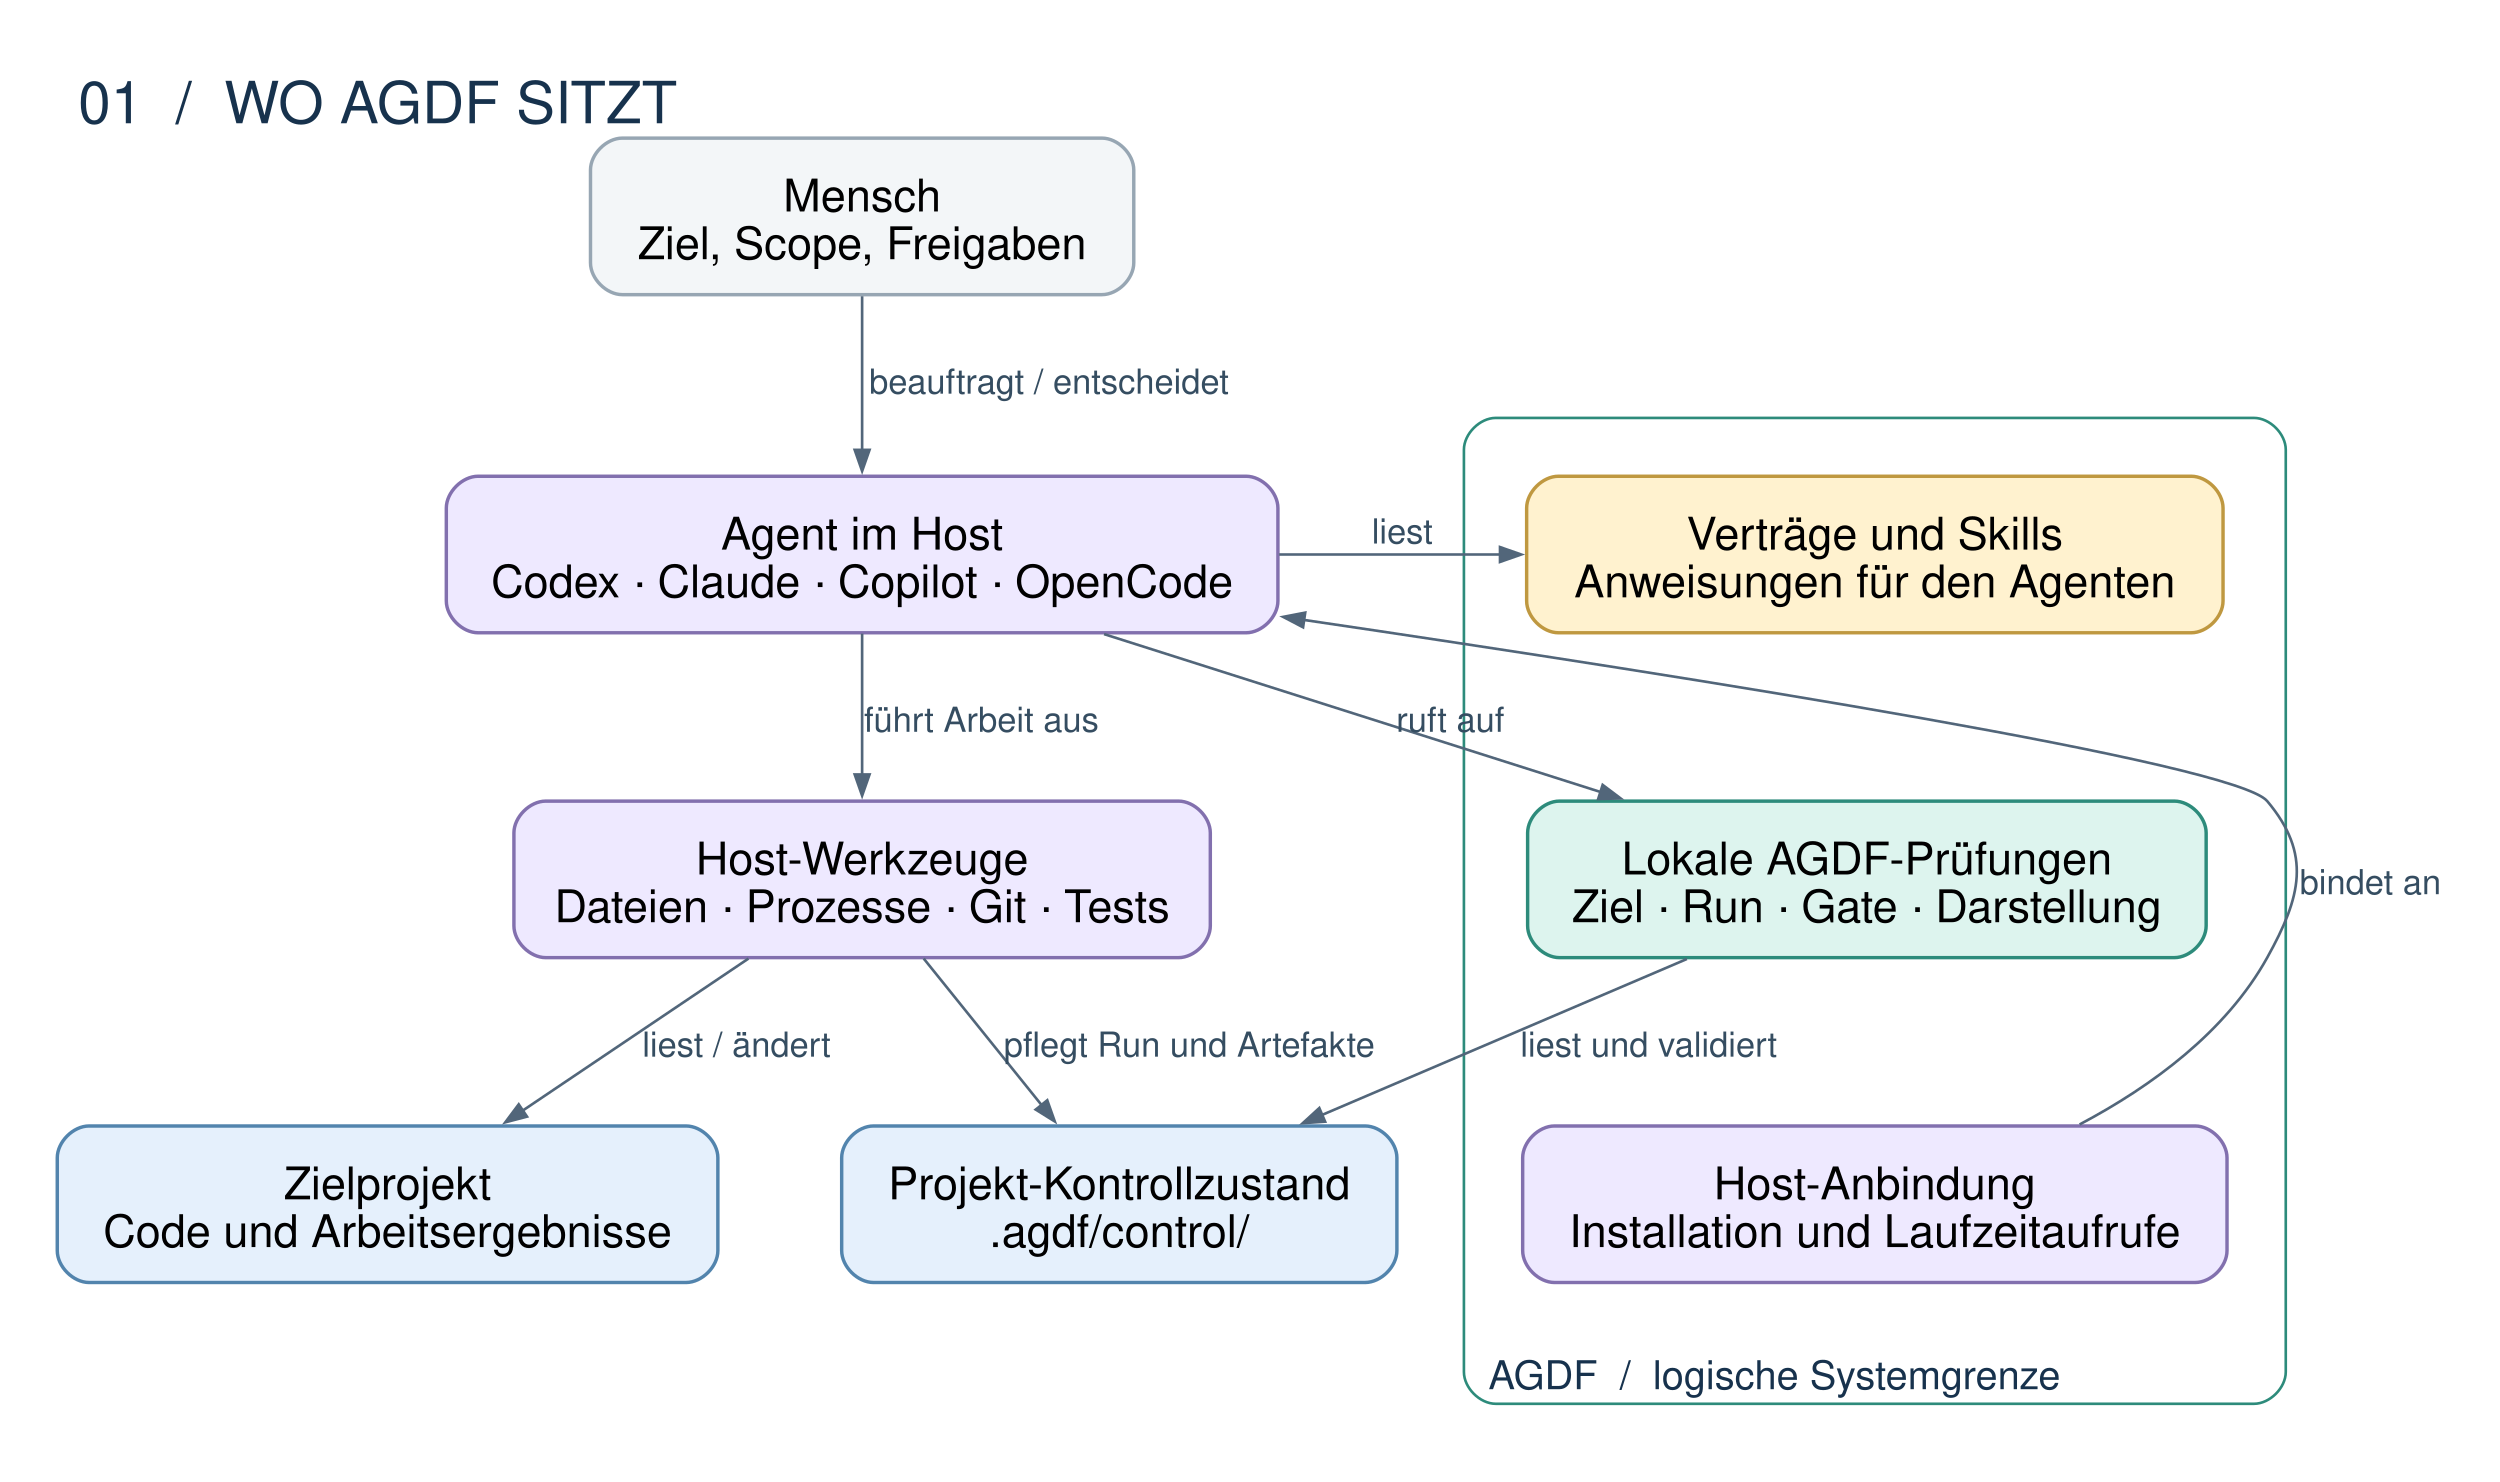
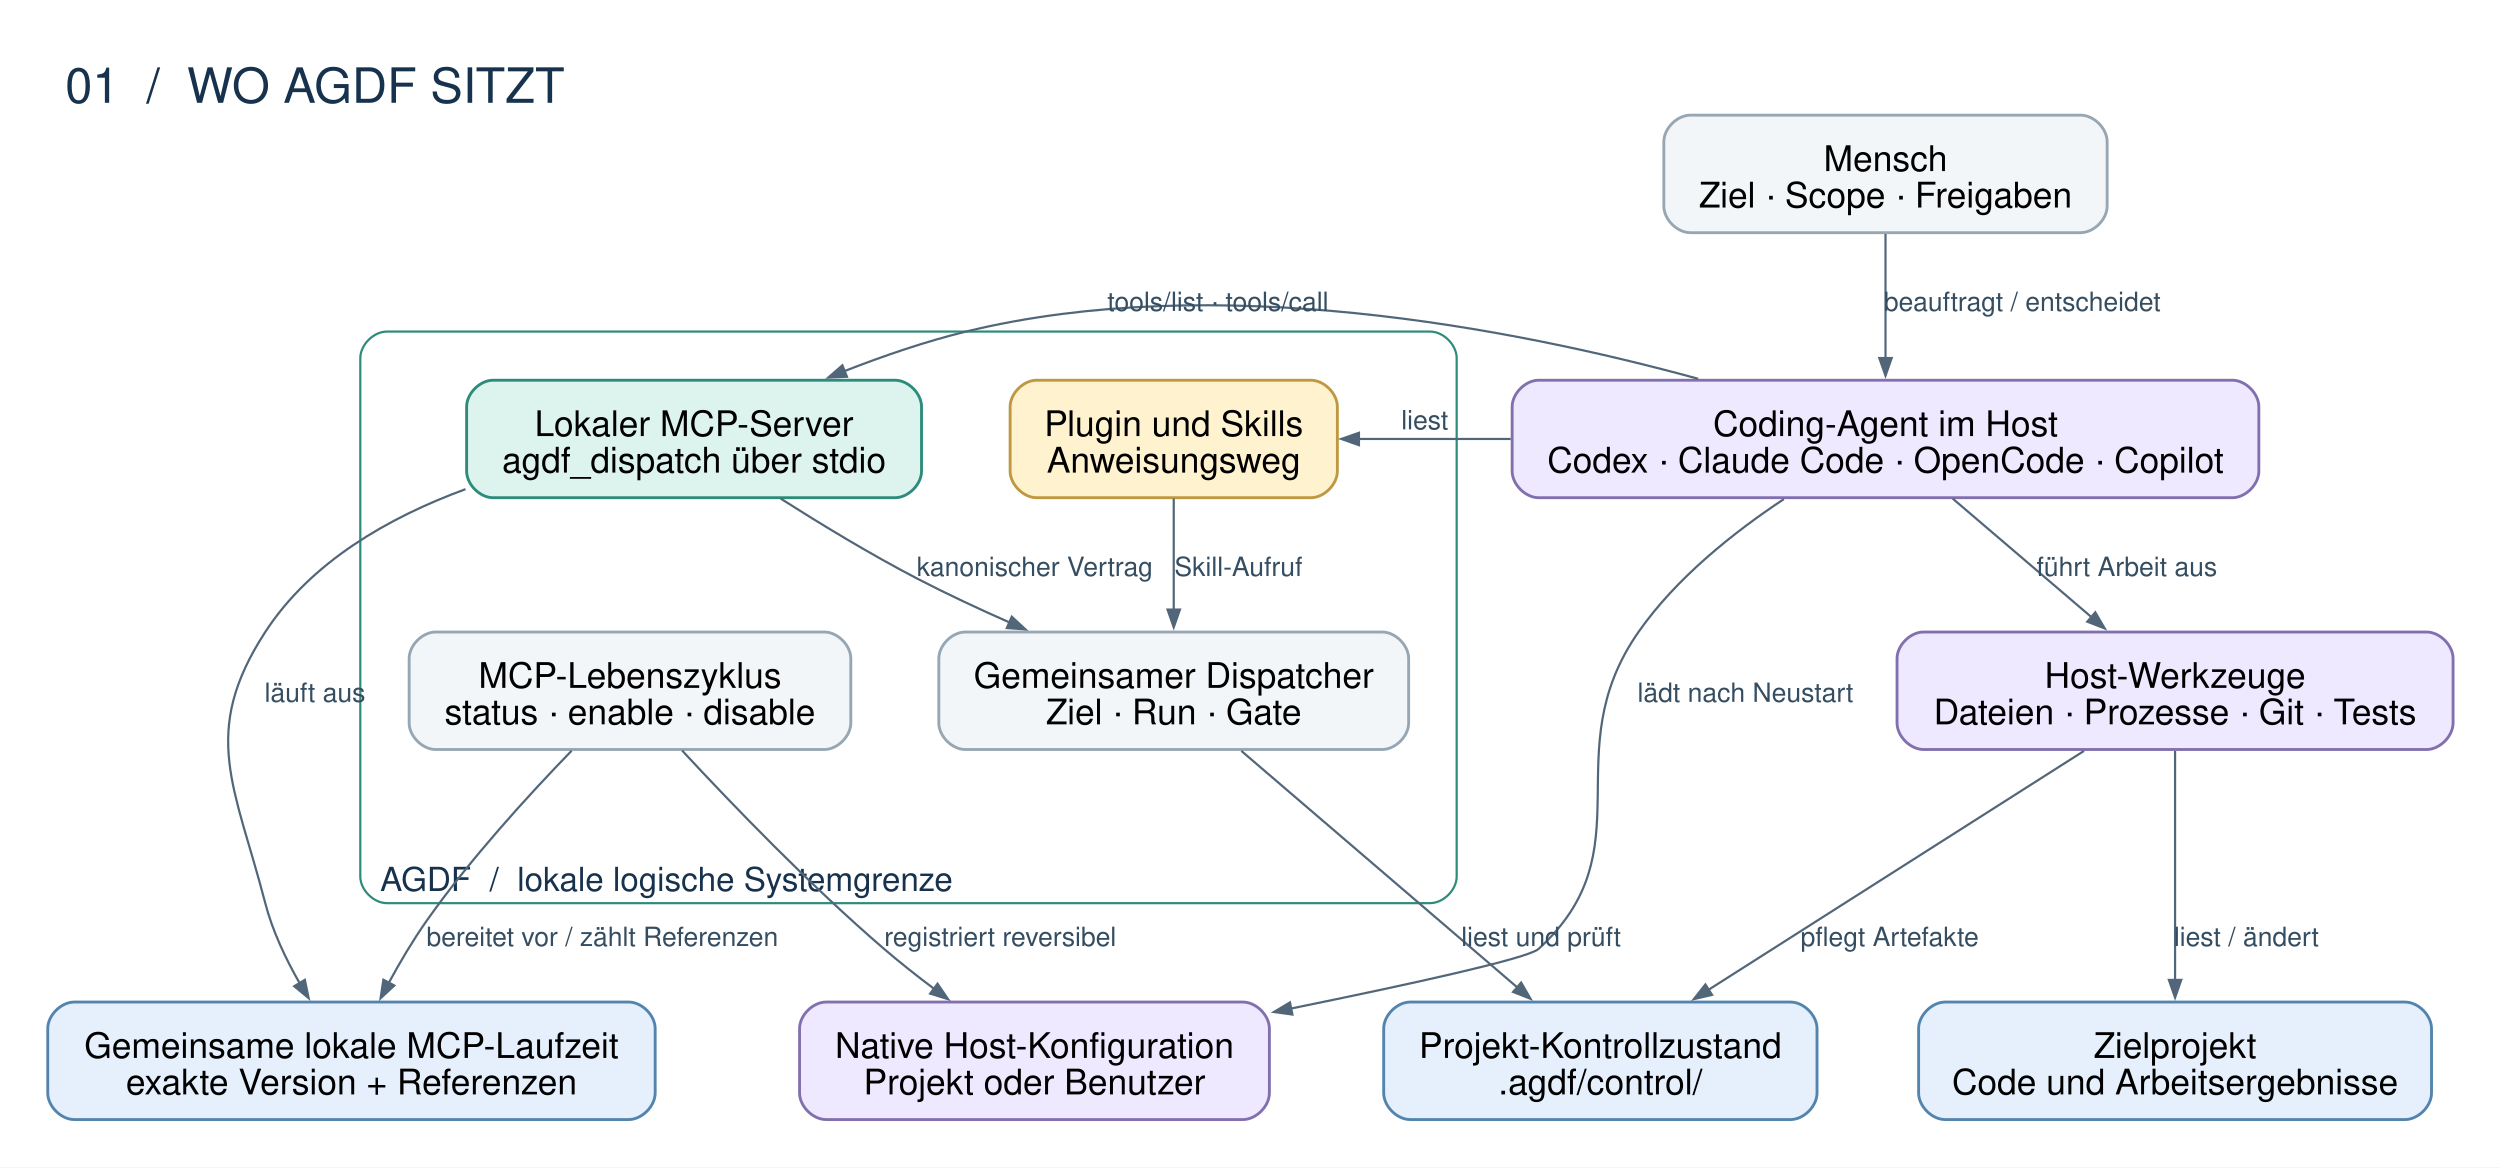
- <svg xmlns="http://www.w3.org/2000/svg" width="943pt" height="559pt" viewBox="0.00 0.00 943.00 559.00">
-   <g id="graph0" class="graph" transform="scale(1 1) rotate(0) translate(21.6 537.51)">
-     <polygon fill="white" stroke="none" points="-21.6,21.6 -21.6,-537.51 921.86,-537.51 921.86,21.6 -21.6,21.6" />
-     <text xml:space="preserve" text-anchor="middle" x="120.88" y="-491.01" font-family="Helvetica,sans-Serif" font-size="22.00" fill="#17324d">01  /  WO AGDF SITZT</text>
+ <svg xmlns="http://www.w3.org/2000/svg" width="1131pt" height="528pt" viewBox="0.00 0.00 1131.00 528.00">
+   <g id="graph0" class="graph" transform="scale(1 1) rotate(0) translate(21.6 506.49)">
+     <polygon fill="white" stroke="none" points="-21.6,21.6 -21.6,-506.49 1109.77,-506.49 1109.77,21.6 -21.6,21.6" />
+     <text xml:space="preserve" text-anchor="middle" x="120.88" y="-459.99" font-family="Helvetica,sans-Serif" font-size="22.00" fill="#17324d">01  /  WO AGDF SITZT</text>
    <g id="clust1" class="cluster">
-       <path fill="white" stroke="#2d8b7b" d="M542.59,-8C542.59,-8 828.59,-8 828.59,-8 834.59,-8 840.59,-14 840.59,-20 840.59,-20 840.59,-367.87 840.59,-367.87 840.59,-373.87 834.59,-379.87 828.59,-379.87 828.59,-379.87 542.59,-379.87 542.59,-379.87 536.59,-379.87 530.59,-373.87 530.59,-367.87 530.59,-367.87 530.59,-20 530.59,-20 530.59,-14 536.59,-8 542.59,-8" />
-       <text xml:space="preserve" text-anchor="middle" x="647.72" y="-13.5" font-family="Helvetica,sans-Serif" font-size="15.00" fill="#17324d">AGDF  /  logische Systemgrenze</text>
+       <path fill="white" stroke="#2d8b7b" d="M153.4,-97.91C153.4,-97.91 625.4,-97.91 625.4,-97.91 631.4,-97.91 637.4,-103.91 637.4,-109.91 637.4,-109.91 637.4,-344.48 637.4,-344.48 637.4,-350.48 631.4,-356.48 625.4,-356.48 625.4,-356.48 153.4,-356.48 153.4,-356.48 147.4,-356.48 141.4,-350.48 141.4,-344.48 141.4,-344.48 141.4,-109.91 141.4,-109.91 141.4,-103.91 147.4,-97.91 153.4,-97.91" />
+       <text xml:space="preserve" text-anchor="middle" x="279.9" y="-103.41" font-family="Helvetica,sans-Serif" font-size="15.00" fill="#17324d">AGDF  /  lokale logische Systemgrenze</text>
    </g>
    <g id="node1" class="node">
-       <path fill="#f3f6f8" stroke="#97a6b3" stroke-width="1.3" d="M394.06,-485.41C394.06,-485.41 213.13,-485.41 213.13,-485.41 207.13,-485.41 201.13,-479.41 201.13,-473.41 201.13,-473.41 201.13,-438.37 201.13,-438.37 201.13,-432.37 207.13,-426.37 213.13,-426.37 213.13,-426.37 394.06,-426.37 394.06,-426.37 400.06,-426.37 406.06,-432.37 406.06,-438.37 406.06,-438.37 406.06,-473.41 406.06,-473.41 406.06,-479.41 400.06,-485.41 394.06,-485.41" />
-       <text xml:space="preserve" text-anchor="middle" x="303.59" y="-457.74" font-family="Helvetica,sans-Serif" font-size="17.00">Mensch</text>
-       <text xml:space="preserve" text-anchor="middle" x="303.59" y="-439.74" font-family="Helvetica,sans-Serif" font-size="17.00">Ziel, Scope, Freigaben</text>
+       <path fill="#f3f6f8" stroke="#97a6b3" stroke-width="1.3" d="M919.67,-454.39C919.67,-454.39 743.12,-454.39 743.12,-454.39 737.12,-454.39 731.12,-448.39 731.12,-442.39 731.12,-442.39 731.12,-413.23 731.12,-413.23 731.12,-407.23 737.12,-401.23 743.12,-401.23 743.12,-401.23 919.67,-401.23 919.67,-401.23 925.67,-401.23 931.67,-407.23 931.67,-413.23 931.67,-413.23 931.67,-442.39 931.67,-442.39 931.67,-448.39 925.67,-454.39 919.67,-454.39" />
+       <text xml:space="preserve" text-anchor="middle" x="831.4" y="-429.11" font-family="Helvetica,sans-Serif" font-size="16.00">Mensch</text>
+       <text xml:space="preserve" text-anchor="middle" x="831.4" y="-412.61" font-family="Helvetica,sans-Serif" font-size="16.00">Ziel · Scope · Freigaben</text>
    </g>
    <g id="node2" class="node">
-       <path fill="#eee9ff" stroke="#8270ae" stroke-width="1.3" d="M448.43,-357.87C448.43,-357.87 158.75,-357.87 158.75,-357.87 152.75,-357.87 146.75,-351.87 146.75,-345.87 146.75,-345.87 146.75,-310.83 146.75,-310.83 146.75,-304.83 152.75,-298.83 158.75,-298.83 158.75,-298.83 448.43,-298.83 448.43,-298.83 454.43,-298.83 460.43,-304.83 460.43,-310.83 460.43,-310.83 460.43,-345.87 460.43,-345.87 460.43,-351.87 454.43,-357.87 448.43,-357.87" />
-       <text xml:space="preserve" text-anchor="middle" x="303.59" y="-330.2" font-family="Helvetica,sans-Serif" font-size="17.00">Agent im Host</text>
-       <text xml:space="preserve" text-anchor="middle" x="303.59" y="-312.2" font-family="Helvetica,sans-Serif" font-size="17.00">Codex · Claude · Copilot · OpenCode</text>
+       <path fill="#eee9ff" stroke="#8270ae" stroke-width="1.3" d="M988.3,-334.48C988.3,-334.48 674.5,-334.48 674.5,-334.48 668.5,-334.48 662.5,-328.48 662.5,-322.48 662.5,-322.48 662.5,-293.32 662.5,-293.32 662.5,-287.32 668.5,-281.32 674.5,-281.32 674.5,-281.32 988.3,-281.32 988.3,-281.32 994.3,-281.32 1000.3,-287.32 1000.3,-293.32 1000.3,-293.32 1000.3,-322.48 1000.3,-322.48 1000.3,-328.48 994.3,-334.48 988.3,-334.48" />
+       <text xml:space="preserve" text-anchor="middle" x="831.4" y="-309.2" font-family="Helvetica,sans-Serif" font-size="16.00">Coding-Agent im Host</text>
+       <text xml:space="preserve" text-anchor="middle" x="831.4" y="-292.7" font-family="Helvetica,sans-Serif" font-size="16.00">Codex · Claude Code · OpenCode · Copilot</text>
+     </g>
+     <g id="edge1" class="edge">
+       <path fill="none" stroke="#52667a" d="M831.4,-400.64C831.4,-384 831.4,-362.25 831.4,-344.11" />
+       <polygon fill="#52667a" stroke="#52667a" points="834.2,-344.51 831.4,-336.51 828.6,-344.51 834.2,-344.51" />
+       <text xml:space="preserve" text-anchor="middle" x="893.27" y="-365.83" font-family="Helvetica,sans-Serif" font-size="12.00" fill="#354d61">beauftragt / entscheidet</text>
+     </g>
+     <g id="node3" class="node">
+       <path fill="#fff2cf" stroke="#bf9840" stroke-width="1.3" d="M571.42,-334.48C571.42,-334.48 447.38,-334.48 447.38,-334.48 441.38,-334.48 435.38,-328.48 435.38,-322.48 435.38,-322.48 435.38,-293.32 435.38,-293.32 435.38,-287.32 441.38,-281.32 447.38,-281.32 447.38,-281.32 571.42,-281.32 571.42,-281.32 577.42,-281.32 583.42,-287.32 583.42,-293.32 583.42,-293.32 583.42,-322.48 583.42,-322.48 583.42,-328.48 577.42,-334.48 571.42,-334.48" />
+       <text xml:space="preserve" text-anchor="middle" x="509.4" y="-309.2" font-family="Helvetica,sans-Serif" font-size="16.00">Plugin und Skills</text>
+       <text xml:space="preserve" text-anchor="middle" x="509.4" y="-292.7" font-family="Helvetica,sans-Serif" font-size="16.00">Anweisungsweg</text>
+     </g>
+     <g id="edge2" class="edge">
+       <path fill="none" stroke="#52667a" d="M661.85,-307.9C637.93,-307.9 614.26,-307.9 592.97,-307.9" />
+       <polygon fill="#52667a" stroke="#52667a" points="593.19,-305.1 585.19,-307.9 593.19,-310.7 593.19,-305.1" />
+       <text xml:space="preserve" text-anchor="middle" x="622.96" y="-312.25" font-family="Helvetica,sans-Serif" font-size="12.00" fill="#354d61">liest</text>
+     </g>
+     <g id="node4" class="node">
+       <path fill="#ddf4ee" stroke="#2d8b7b" stroke-width="1.3" d="M383.3,-334.48C383.3,-334.48 201.5,-334.48 201.5,-334.48 195.5,-334.48 189.5,-328.48 189.5,-322.48 189.5,-322.48 189.5,-293.32 189.5,-293.32 189.5,-287.32 195.5,-281.32 201.5,-281.32 201.5,-281.32 383.3,-281.32 383.3,-281.32 389.3,-281.32 395.3,-287.32 395.3,-293.32 395.3,-293.32 395.3,-322.48 395.3,-322.48 395.3,-328.48 389.3,-334.48 383.3,-334.48" />
+       <text xml:space="preserve" text-anchor="middle" x="292.4" y="-309.2" font-family="Helvetica,sans-Serif" font-size="16.00">Lokaler MCP-Server</text>
+       <text xml:space="preserve" text-anchor="middle" x="292.4" y="-292.7" font-family="Helvetica,sans-Serif" font-size="16.00">agdf_dispatch über stdio</text>
    </g>
    <g id="edge3" class="edge">
-       <path fill="none" stroke="#52667a" d="M303.59,-425.77C303.59,-408.5 303.59,-386.41 303.59,-367.72" />
-       <polygon fill="#52667a" stroke="#52667a" points="306.39,-367.82 303.59,-359.82 300.79,-367.82 306.39,-367.82" />
-       <text xml:space="preserve" text-anchor="middle" x="374.09" y="-389.02" font-family="Helvetica,sans-Serif" font-size="13.00" fill="#354d61">beauftragt / entscheidet</text>
+       <path fill="none" stroke="#52667a" d="M746.66,-335.12C661.83,-358.35 528.07,-383.97 415.4,-356.48 397.09,-352.01 377.88,-345.42 360.23,-338.52" />
+       <polygon fill="#52667a" stroke="#52667a" points="361.57,-336.04 353.11,-335.68 359.5,-341.24 361.57,-336.04" />
+       <text xml:space="preserve" text-anchor="middle" x="529.4" y="-365.83" font-family="Helvetica,sans-Serif" font-size="12.00" fill="#354d61">tools/list · tools/call</text>
    </g>
-     <g id="node3" class="node">
-       <path fill="#fff2cf" stroke="#bf9840" stroke-width="1.3" d="M804.93,-357.87C804.93,-357.87 566.25,-357.87 566.25,-357.87 560.25,-357.87 554.25,-351.87 554.25,-345.87 554.25,-345.87 554.25,-310.83 554.25,-310.83 554.25,-304.83 560.25,-298.83 566.25,-298.83 566.25,-298.83 804.93,-298.83 804.93,-298.83 810.93,-298.83 816.93,-304.83 816.93,-310.83 816.93,-310.83 816.93,-345.87 816.93,-345.87 816.93,-351.87 810.93,-357.87 804.93,-357.87" />
-       <text xml:space="preserve" text-anchor="middle" x="685.59" y="-330.2" font-family="Helvetica,sans-Serif" font-size="17.00">Verträge und Skills</text>
-       <text xml:space="preserve" text-anchor="middle" x="685.59" y="-312.2" font-family="Helvetica,sans-Serif" font-size="17.00">Anweisungen für den Agenten</text>
+     <g id="node7" class="node">
+       <path fill="#eee9ff" stroke="#8270ae" stroke-width="1.3" d="M540.67,-53.16C540.67,-53.16 352.12,-53.16 352.12,-53.16 346.12,-53.16 340.12,-47.16 340.12,-41.16 340.12,-41.16 340.12,-12 340.12,-12 340.12,-6 346.12,0 352.12,0 352.12,0 540.67,0 540.67,0 546.67,0 552.67,-6 552.67,-12 552.67,-12 552.67,-41.16 552.67,-41.16 552.67,-47.16 546.67,-53.16 540.67,-53.16" />
+       <text xml:space="preserve" text-anchor="middle" x="446.4" y="-27.88" font-family="Helvetica,sans-Serif" font-size="16.00">Native Host-Konfiguration</text>
+       <text xml:space="preserve" text-anchor="middle" x="446.4" y="-11.38" font-family="Helvetica,sans-Serif" font-size="16.00">Projekt oder Benutzer</text>
+     </g>
+     <g id="edge12" class="edge">
+       <path fill="none" stroke="#52667a" d="M785.39,-280.68C762.74,-265.68 736.7,-245 719.65,-220.57 681.4,-165.76 723.77,-122.21 674.4,-77.16 669.77,-72.93 616.25,-61.19 562.23,-50.19" />
+       <polygon fill="#52667a" stroke="#52667a" points="563.09,-47.51 554.7,-48.67 561.98,-53 563.09,-47.51" />
+       <text xml:space="preserve" text-anchor="middle" x="768.02" y="-188.97" font-family="Helvetica,sans-Serif" font-size="12.00" fill="#354d61">lädt nach Neustart</text>
+     </g>
+     <g id="node9" class="node">
+       <path fill="#eee9ff" stroke="#8270ae" stroke-width="1.3" d="M1076.17,-220.57C1076.17,-220.57 848.62,-220.57 848.62,-220.57 842.62,-220.57 836.62,-214.57 836.62,-208.57 836.62,-208.57 836.62,-179.41 836.62,-179.41 836.62,-173.41 842.62,-167.41 848.62,-167.41 848.62,-167.41 1076.17,-167.41 1076.17,-167.41 1082.17,-167.41 1088.17,-173.41 1088.17,-179.41 1088.17,-179.41 1088.17,-208.57 1088.17,-208.57 1088.17,-214.57 1082.17,-220.57 1076.17,-220.57" />
+       <text xml:space="preserve" text-anchor="middle" x="962.4" y="-195.29" font-family="Helvetica,sans-Serif" font-size="16.00">Host-Werkzeuge</text>
+       <text xml:space="preserve" text-anchor="middle" x="962.4" y="-178.79" font-family="Helvetica,sans-Serif" font-size="16.00">Dateien · Prozesse · Git · Tests</text>
+     </g>
+     <g id="edge7" class="edge">
+       <path fill="none" stroke="#52667a" d="M861.78,-280.94C880.5,-264.96 904.64,-244.33 924.59,-227.29" />
+       <polygon fill="#52667a" stroke="#52667a" points="926.31,-229.5 930.58,-222.18 922.68,-225.24 926.31,-229.5" />
+       <text xml:space="preserve" text-anchor="middle" x="940.58" y="-245.92" font-family="Helvetica,sans-Serif" font-size="12.00" fill="#354d61">führt Arbeit aus</text>
+     </g>
+     <g id="node5" class="node">
+       <path fill="#f3f6f8" stroke="#97a6b3" stroke-width="1.3" d="M603.67,-220.57C603.67,-220.57 415.12,-220.57 415.12,-220.57 409.12,-220.57 403.12,-214.57 403.12,-208.57 403.12,-208.57 403.12,-179.41 403.12,-179.41 403.12,-173.41 409.12,-167.41 415.12,-167.41 415.12,-167.41 603.67,-167.41 603.67,-167.41 609.67,-167.41 615.67,-173.41 615.67,-179.41 615.67,-179.41 615.67,-208.57 615.67,-208.57 615.67,-214.57 609.67,-220.57 603.67,-220.57" />
+       <text xml:space="preserve" text-anchor="middle" x="509.4" y="-195.29" font-family="Helvetica,sans-Serif" font-size="16.00">Gemeinsamer Dispatcher</text>
+       <text xml:space="preserve" text-anchor="middle" x="509.4" y="-178.79" font-family="Helvetica,sans-Serif" font-size="16.00">Ziel · Run · Gate</text>
    </g>
    <g id="edge4" class="edge">
-       <path fill="none" stroke="#52667a" d="M460.89,-328.35C488.61,-328.35 517.3,-328.35 544.54,-328.35" />
-       <polygon fill="#52667a" stroke="#52667a" points="544.2,-331.15 552.2,-328.35 544.2,-325.55 544.2,-331.15" />
-       <text xml:space="preserve" text-anchor="middle" x="507.34" y="-332.5" font-family="Helvetica,sans-Serif" font-size="13.00" fill="#354d61">liest</text>
-     </g>
-     <g id="node4" class="node">
-       <path fill="#ddf4ee" stroke="#2d8b7b" stroke-width="1.3" d="M798.56,-235.33C798.56,-235.33 566.62,-235.33 566.62,-235.33 560.62,-235.33 554.62,-229.33 554.62,-223.33 554.62,-223.33 554.62,-188.29 554.62,-188.29 554.62,-182.29 560.62,-176.29 566.62,-176.29 566.62,-176.29 798.56,-176.29 798.56,-176.29 804.56,-176.29 810.56,-182.29 810.56,-188.29 810.56,-188.29 810.56,-223.33 810.56,-223.33 810.56,-229.33 804.56,-235.33 798.56,-235.33" />
-       <text xml:space="preserve" text-anchor="middle" x="682.59" y="-207.66" font-family="Helvetica,sans-Serif" font-size="17.00">Lokale AGDF-Prüfungen</text>
-       <text xml:space="preserve" text-anchor="middle" x="682.59" y="-189.66" font-family="Helvetica,sans-Serif" font-size="17.00">Ziel · Run · Gate · Darstellung</text>
+       <path fill="none" stroke="#52667a" d="M509.4,-280.94C509.4,-265.94 509.4,-246.85 509.4,-230.47" />
+       <polygon fill="#52667a" stroke="#52667a" points="512.2,-230.71 509.4,-222.71 506.6,-230.71 512.2,-230.71" />
+       <text xml:space="preserve" text-anchor="middle" x="538.65" y="-245.92" font-family="Helvetica,sans-Serif" font-size="12.00" fill="#354d61">Skill-Aufruf</text>
    </g>
    <g id="edge5" class="edge">
-       <path fill="none" stroke="#52667a" d="M394.85,-298.32C451.42,-280.33 524.12,-257.21 582.29,-238.71" />
-       <polygon fill="#52667a" stroke="#52667a" points="582.92,-241.45 589.69,-236.36 581.22,-236.11 582.92,-241.45" />
-       <text xml:space="preserve" text-anchor="middle" x="525.45" y="-261.48" font-family="Helvetica,sans-Serif" font-size="13.00" fill="#354d61">ruft auf</text>
+       <path fill="none" stroke="#52667a" d="M331.53,-280.95C350,-269.18 372.58,-255.5 393.65,-244.57 406.83,-237.74 421.16,-231.04 435.11,-224.89" />
+       <polygon fill="#52667a" stroke="#52667a" points="436.12,-227.5 442.34,-221.74 433.89,-222.37 436.12,-227.5" />
+       <text xml:space="preserve" text-anchor="middle" x="446.52" y="-245.92" font-family="Helvetica,sans-Serif" font-size="12.00" fill="#354d61">kanonischer Vertrag</text>
+     </g>
+     <g id="node8" class="node">
+       <path fill="#e5f0fc" stroke="#5284ad" stroke-width="1.3" d="M262.8,-53.16C262.8,-53.16 12,-53.16 12,-53.16 6,-53.16 0,-47.16 0,-41.16 0,-41.16 0,-12 0,-12 0,-6 6,0 12,0 12,0 262.8,0 262.8,0 268.8,0 274.8,-6 274.8,-12 274.8,-12 274.8,-41.16 274.8,-41.16 274.8,-47.16 268.8,-53.16 262.8,-53.16" />
+       <text xml:space="preserve" text-anchor="middle" x="137.4" y="-27.88" font-family="Helvetica,sans-Serif" font-size="16.00">Gemeinsame lokale MCP-Laufzeit</text>
+       <text xml:space="preserve" text-anchor="middle" x="137.4" y="-11.38" font-family="Helvetica,sans-Serif" font-size="16.00">exakte Version + Referenzen</text>
+     </g>
+     <g id="edge13" class="edge">
+       <path fill="none" stroke="#52667a" d="M189,-285.19C154.18,-272.41 118.98,-252.26 98.4,-220.57 68.7,-174.85 84.75,-150.69 98.4,-97.91 101.63,-85.42 107.62,-72.77 113.94,-61.72" />
+       <polygon fill="#52667a" stroke="#52667a" points="116.32,-63.21 118.03,-54.91 111.51,-60.33 116.32,-63.21" />
+       <text xml:space="preserve" text-anchor="middle" x="120.9" y="-188.97" font-family="Helvetica,sans-Serif" font-size="12.00" fill="#354d61">läuft aus</text>
+     </g>
+     <g id="node11" class="node">
+       <path fill="#e5f0fc" stroke="#5284ad" stroke-width="1.3" d="M788.42,-53.16C788.42,-53.16 616.38,-53.16 616.38,-53.16 610.38,-53.16 604.38,-47.16 604.38,-41.16 604.38,-41.16 604.38,-12 604.38,-12 604.38,-6 610.38,0 616.38,0 616.38,0 788.42,0 788.42,0 794.42,0 800.42,-6 800.42,-12 800.42,-12 800.42,-41.16 800.42,-41.16 800.42,-47.16 794.42,-53.16 788.42,-53.16" />
+       <text xml:space="preserve" text-anchor="middle" x="702.4" y="-27.88" font-family="Helvetica,sans-Serif" font-size="16.00">Projekt-Kontrollzustand</text>
+       <text xml:space="preserve" text-anchor="middle" x="702.4" y="-11.38" font-family="Helvetica,sans-Serif" font-size="16.00">.agdf/control/</text>
+     </g>
+     <g id="edge6" class="edge">
+       <path fill="none" stroke="#52667a" d="M539.98,-166.78C573.86,-137.74 628.51,-90.91 664.93,-59.69" />
+       <polygon fill="#52667a" stroke="#52667a" points="666.56,-61.98 670.81,-54.65 662.92,-57.73 666.56,-61.98" />
+       <text xml:space="preserve" text-anchor="middle" x="675.6" y="-78.51" font-family="Helvetica,sans-Serif" font-size="12.00" fill="#354d61">liest und prüft</text>
    </g>
    <g id="node6" class="node">
-       <path fill="#eee9ff" stroke="#8270ae" stroke-width="1.3" d="M422.93,-235.33C422.93,-235.33 184.25,-235.33 184.25,-235.33 178.25,-235.33 172.25,-229.33 172.25,-223.33 172.25,-223.33 172.25,-188.29 172.25,-188.29 172.25,-182.29 178.25,-176.29 184.25,-176.29 184.25,-176.29 422.93,-176.29 422.93,-176.29 428.93,-176.29 434.93,-182.29 434.93,-188.29 434.93,-188.29 434.93,-223.33 434.93,-223.33 434.93,-229.33 428.93,-235.33 422.93,-235.33" />
-       <text xml:space="preserve" text-anchor="middle" x="303.59" y="-207.66" font-family="Helvetica,sans-Serif" font-size="17.00">Host-Werkzeuge</text>
-       <text xml:space="preserve" text-anchor="middle" x="303.59" y="-189.66" font-family="Helvetica,sans-Serif" font-size="17.00">Dateien · Prozesse · Git · Tests</text>
-     </g>
-     <g id="edge7" class="edge">
-       <path fill="none" stroke="#52667a" d="M303.59,-298.48C303.59,-282.49 303.59,-262.42 303.59,-245.14" />
-       <polygon fill="#52667a" stroke="#52667a" points="306.39,-245.38 303.59,-237.38 300.79,-245.38 306.39,-245.38" />
-       <text xml:space="preserve" text-anchor="middle" x="348.59" y="-261.48" font-family="Helvetica,sans-Serif" font-size="13.00" fill="#354d61">führt Arbeit aus</text>
-     </g>
-     <g id="node5" class="node">
-       <path fill="#eee9ff" stroke="#8270ae" stroke-width="1.3" d="M806.43,-112.79C806.43,-112.79 564.75,-112.79 564.75,-112.79 558.75,-112.79 552.75,-106.79 552.75,-100.79 552.75,-100.79 552.75,-65.75 552.75,-65.75 552.75,-59.75 558.75,-53.75 564.75,-53.75 564.75,-53.75 806.43,-53.75 806.43,-53.75 812.43,-53.75 818.43,-59.75 818.43,-65.75 818.43,-65.75 818.43,-100.79 818.43,-100.79 818.43,-106.79 812.43,-112.79 806.43,-112.79" />
-       <text xml:space="preserve" text-anchor="middle" x="685.59" y="-85.12" font-family="Helvetica,sans-Serif" font-size="17.00">Host-Anbindung</text>
-       <text xml:space="preserve" text-anchor="middle" x="685.59" y="-67.12" font-family="Helvetica,sans-Serif" font-size="17.00">Installation und Laufzeitaufrufe</text>
-     </g>
-     <g id="node8" class="node">
-       <path fill="#e5f0fc" stroke="#5284ad" stroke-width="1.3" d="M493.31,-112.79C493.31,-112.79 307.88,-112.79 307.88,-112.79 301.88,-112.79 295.88,-106.79 295.88,-100.79 295.88,-100.79 295.88,-65.75 295.88,-65.75 295.88,-59.75 301.88,-53.75 307.88,-53.75 307.88,-53.75 493.31,-53.75 493.31,-53.75 499.31,-53.75 505.31,-59.75 505.31,-65.75 505.31,-65.75 505.31,-100.79 505.31,-100.79 505.31,-106.79 499.31,-112.79 493.31,-112.79" />
-       <text xml:space="preserve" text-anchor="middle" x="400.59" y="-85.12" font-family="Helvetica,sans-Serif" font-size="17.00">Projekt-Kontrollzustand</text>
-       <text xml:space="preserve" text-anchor="middle" x="400.59" y="-67.12" font-family="Helvetica,sans-Serif" font-size="17.00">.agdf/control/</text>
+       <path fill="#f3f6f8" stroke="#97a6b3" stroke-width="1.3" d="M351.3,-220.57C351.3,-220.57 175.5,-220.57 175.5,-220.57 169.5,-220.57 163.5,-214.57 163.5,-208.57 163.5,-208.57 163.5,-179.41 163.5,-179.41 163.5,-173.41 169.5,-167.41 175.5,-167.41 175.5,-167.41 351.3,-167.41 351.3,-167.41 357.3,-167.41 363.3,-173.41 363.3,-179.41 363.3,-179.41 363.3,-208.57 363.3,-208.57 363.3,-214.57 357.3,-220.57 351.3,-220.57" />
+       <text xml:space="preserve" text-anchor="middle" x="263.4" y="-195.29" font-family="Helvetica,sans-Serif" font-size="16.00">MCP-Lebenszyklus</text>
+       <text xml:space="preserve" text-anchor="middle" x="263.4" y="-178.79" font-family="Helvetica,sans-Serif" font-size="16.00">status · enable · disable</text>
    </g>
    <g id="edge10" class="edge">
-       <path fill="none" stroke="#52667a" d="M614.69,-175.78C573.21,-158.06 520.08,-135.35 477.12,-116.98" />
-       <polygon fill="#52667a" stroke="#52667a" points="478.24,-114.42 469.79,-113.85 476.04,-119.57 478.24,-114.42" />
-       <text xml:space="preserve" text-anchor="middle" x="600.3" y="-138.94" font-family="Helvetica,sans-Serif" font-size="13.00" fill="#354d61">liest und validiert</text>
+       <path fill="none" stroke="#52667a" d="M286.98,-166.96C309.49,-142.67 344.86,-105.96 378.4,-77.16 385.47,-71.09 393.23,-64.97 400.91,-59.2" />
+       <polygon fill="#52667a" stroke="#52667a" points="402.54,-61.47 407.31,-54.46 399.21,-56.97 402.54,-61.47" />
+       <text xml:space="preserve" text-anchor="middle" x="430.9" y="-78.51" font-family="Helvetica,sans-Serif" font-size="12.00" fill="#354d61">registriert reversibel</text>
    </g>
-     <g id="edge6" class="edge">
-       <path fill="none" stroke="#52667a" d="M762.82,-113.36C790.22,-127.86 818.08,-148.39 833.59,-176.29 846.34,-199.23 850.48,-215.25 833.59,-235.33 821.67,-249.49 621.21,-281.41 470.32,-303.66" />
-       <polygon fill="#52667a" stroke="#52667a" points="469.92,-300.89 462.41,-304.82 470.73,-306.43 469.92,-300.89" />
-       <text xml:space="preserve" text-anchor="middle" x="872.51" y="-200.21" font-family="Helvetica,sans-Serif" font-size="13.00" fill="#354d61">bindet an</text>
+     <g id="edge11" class="edge">
+       <path fill="none" stroke="#52667a" d="M237,-166.86C217.55,-146.82 191.16,-117.95 171.4,-89.91 165.26,-81.19 159.38,-71.25 154.3,-61.9" />
+       <polygon fill="#52667a" stroke="#52667a" points="156.79,-60.64 150.57,-54.88 151.84,-63.26 156.79,-60.64" />
+       <text xml:space="preserve" text-anchor="middle" x="250.9" y="-78.51" font-family="Helvetica,sans-Serif" font-size="12.00" fill="#354d61">bereitet vor / zählt Referenzen</text>
    </g>
-     <g id="node7" class="node">
-       <path fill="#e5f0fc" stroke="#5284ad" stroke-width="1.3" d="M237.18,-112.79C237.18,-112.79 12,-112.79 12,-112.79 6,-112.79 0,-106.79 0,-100.79 0,-100.79 0,-65.75 0,-65.75 0,-59.75 6,-53.75 12,-53.75 12,-53.75 237.18,-53.75 237.18,-53.75 243.18,-53.75 249.18,-59.75 249.18,-65.75 249.18,-65.75 249.18,-100.79 249.18,-100.79 249.18,-106.79 243.18,-112.79 237.18,-112.79" />
-       <text xml:space="preserve" text-anchor="middle" x="124.59" y="-85.12" font-family="Helvetica,sans-Serif" font-size="17.00">Zielprojekt</text>
-       <text xml:space="preserve" text-anchor="middle" x="124.59" y="-67.12" font-family="Helvetica,sans-Serif" font-size="17.00">Code und Arbeitsergebnisse</text>
+     <g id="node10" class="node">
+       <path fill="#e5f0fc" stroke="#5284ad" stroke-width="1.3" d="M1066.42,-53.16C1066.42,-53.16 858.38,-53.16 858.38,-53.16 852.38,-53.16 846.38,-47.16 846.38,-41.16 846.38,-41.16 846.38,-12 846.38,-12 846.38,-6 852.38,0 858.38,0 858.38,0 1066.42,0 1066.42,0 1072.42,0 1078.42,-6 1078.42,-12 1078.42,-12 1078.42,-41.16 1078.42,-41.16 1078.42,-47.16 1072.42,-53.16 1066.42,-53.16" />
+       <text xml:space="preserve" text-anchor="middle" x="962.4" y="-27.88" font-family="Helvetica,sans-Serif" font-size="16.00">Zielprojekt</text>
+       <text xml:space="preserve" text-anchor="middle" x="962.4" y="-11.38" font-family="Helvetica,sans-Serif" font-size="16.00">Code und Arbeitsergebnisse</text>
    </g>
    <g id="edge8" class="edge">
-       <path fill="none" stroke="#52667a" d="M260.72,-175.94C235.11,-158.69 202.44,-136.7 175.53,-118.57" />
-       <polygon fill="#52667a" stroke="#52667a" points="177.19,-116.32 168.99,-114.17 174.06,-120.96 177.19,-116.32" />
-       <text xml:space="preserve" text-anchor="middle" x="256.21" y="-138.94" font-family="Helvetica,sans-Serif" font-size="13.00" fill="#354d61">liest / ändert</text>
+       <path fill="none" stroke="#52667a" d="M962.4,-166.78C962.4,-138.71 962.4,-94.01 962.4,-62.86" />
+       <polygon fill="#52667a" stroke="#52667a" points="965.2,-63.18 962.4,-55.18 959.6,-63.18 965.2,-63.18" />
+       <text xml:space="preserve" text-anchor="middle" x="994.65" y="-78.51" font-family="Helvetica,sans-Serif" font-size="12.00" fill="#354d61">liest / ändert</text>
    </g>
    <g id="edge9" class="edge">
-       <path fill="none" stroke="#52667a" d="M326.82,-175.94C340.16,-159.36 357.04,-138.39 371.28,-120.69" />
-       <polygon fill="#52667a" stroke="#52667a" points="373.43,-122.49 376.26,-114.5 369.06,-118.98 373.43,-122.49" />
-       <text xml:space="preserve" text-anchor="middle" x="427" y="-138.94" font-family="Helvetica,sans-Serif" font-size="13.00" fill="#354d61">pflegt Run und Artefakte</text>
+       <path fill="none" stroke="#52667a" d="M921.2,-166.78C875.09,-137.44 800.41,-89.93 751.35,-58.72" />
+       <polygon fill="#52667a" stroke="#52667a" points="752.93,-56.41 744.68,-54.48 749.93,-61.14 752.93,-56.41" />
+       <text xml:space="preserve" text-anchor="middle" x="833.29" y="-78.51" font-family="Helvetica,sans-Serif" font-size="12.00" fill="#354d61">pflegt Artefakte</text>
    </g>
  </g>
</svg>
